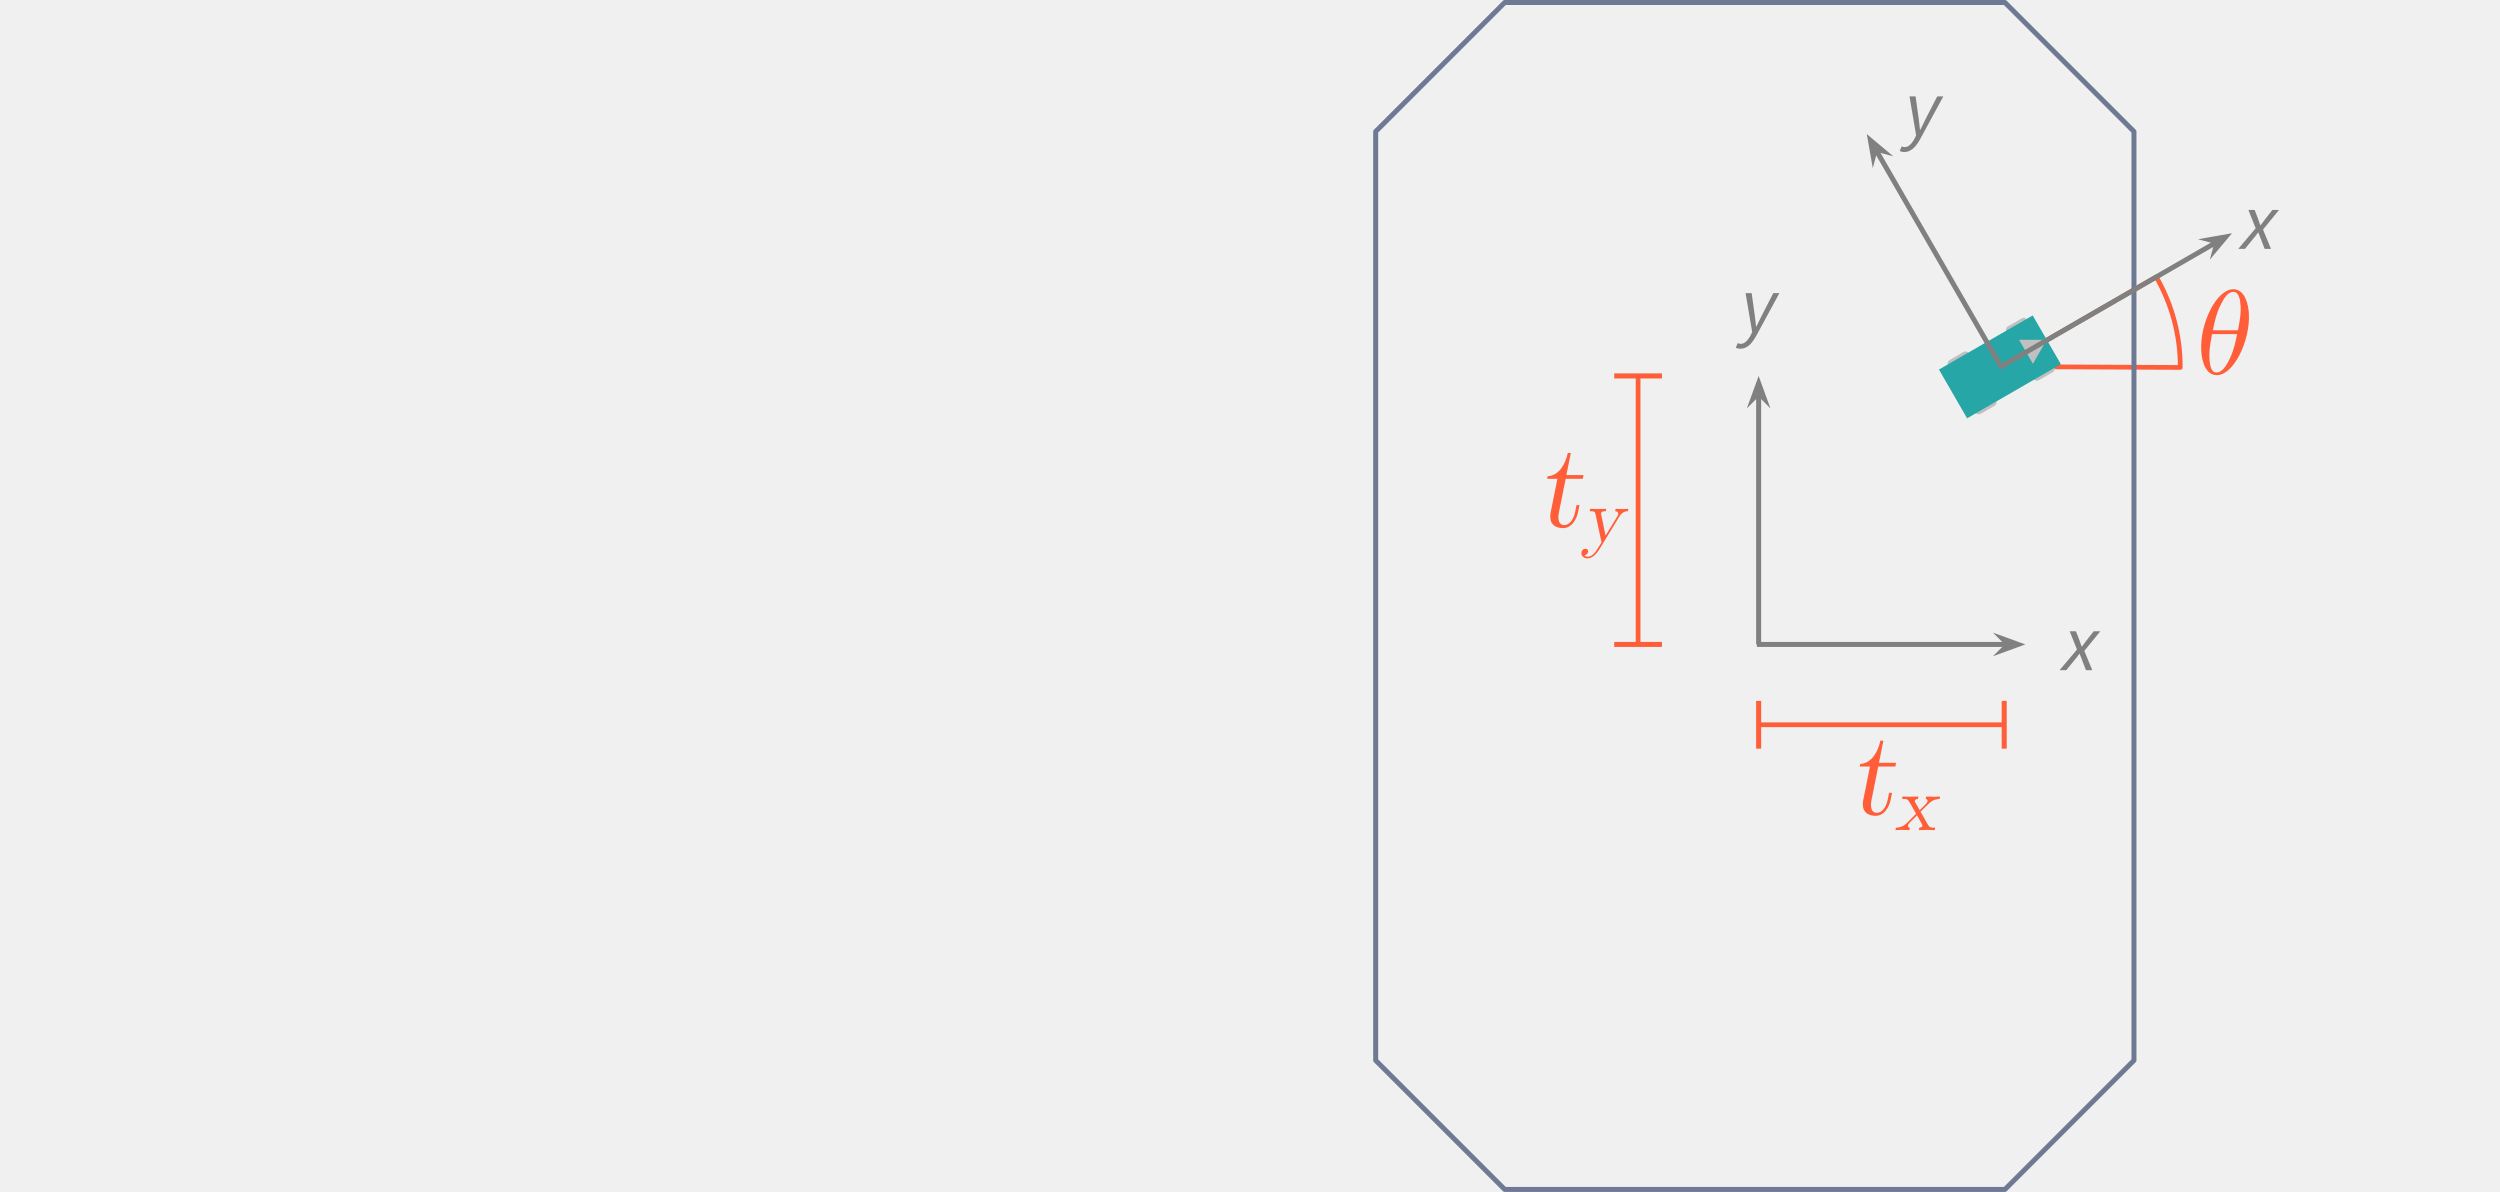
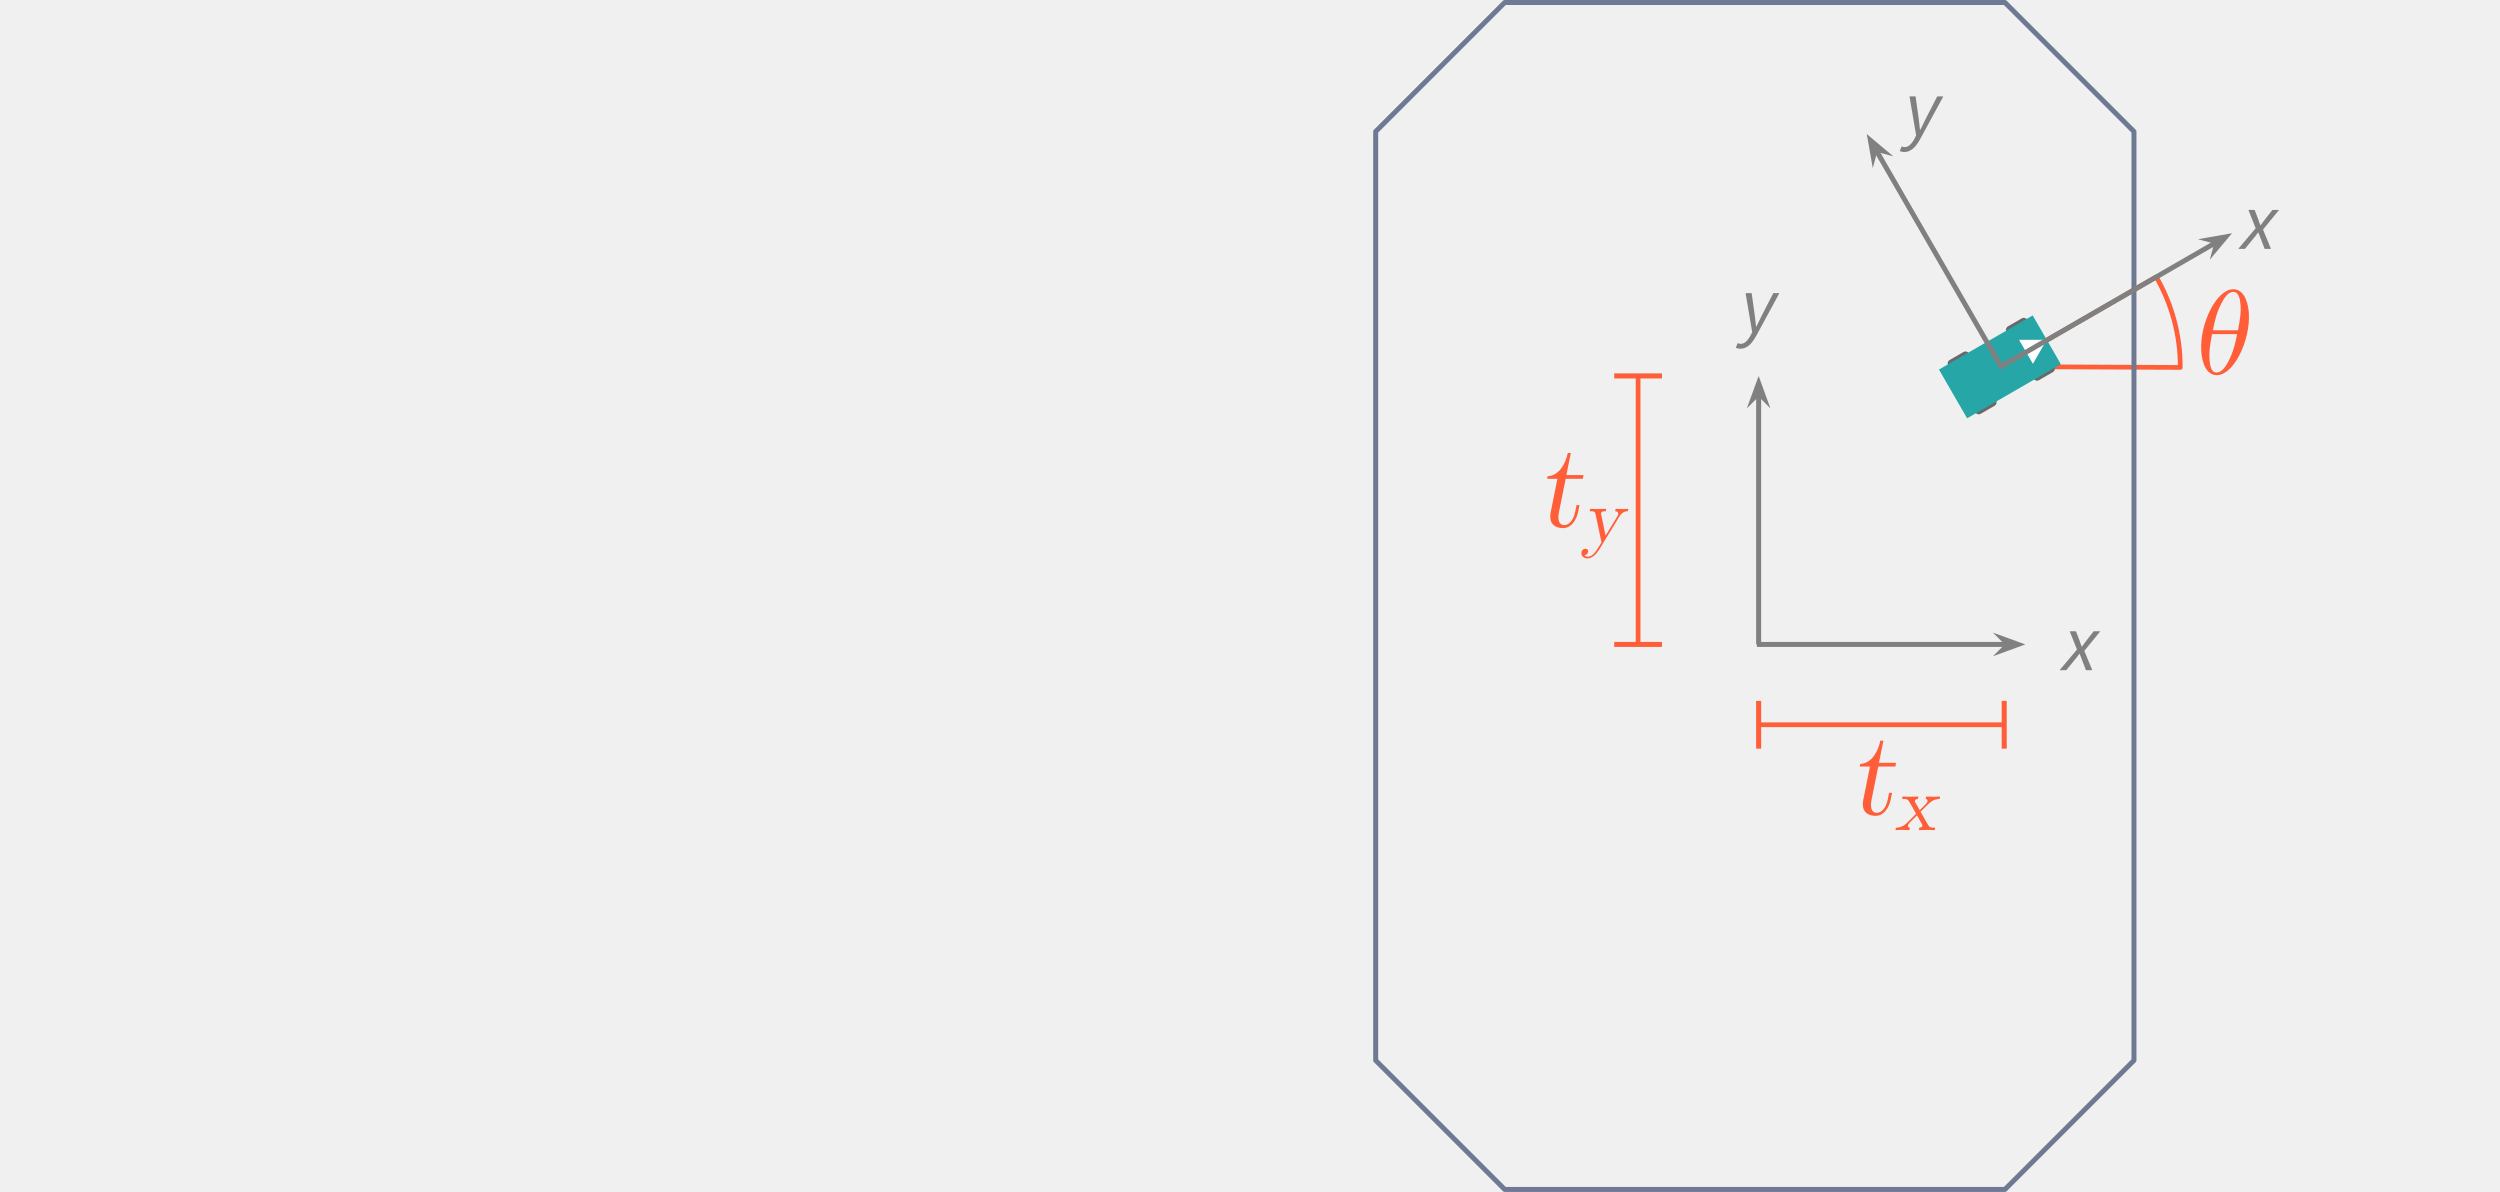
<svg xmlns="http://www.w3.org/2000/svg" version="1.1" viewBox="0 0 500 238.386" stroke-miterlimit="10" id="svg145" width="500" height="238.386" style="fill:none;stroke:none;stroke-linecap:square;stroke-miterlimit:10">
  <defs id="defs149">
    <marker orient="auto" refY="0" refX="0" id="marker1589" style="overflow:visible">
      <path id="path1587" d="M 0,5.65 V -5.65" style="fill:none;fill-opacity:0.75;fill-rule:evenodd;stroke:#ff5e38;stroke-width:1pt;stroke-opacity:1" transform="scale(0.8)" />
    </marker>
    <marker orient="auto" refY="0" refX="0" id="marker1585" style="overflow:visible">
      <path id="path1583" d="M 0,5.65 V -5.65" style="fill:none;fill-opacity:0.75;fill-rule:evenodd;stroke:#ff5e38;stroke-width:1pt;stroke-opacity:1" transform="scale(0.8)" />
    </marker>
    <marker style="overflow:visible" id="marker2696" refX="0" refY="0" orient="auto">
      <path transform="scale(0.8)" style="fill:none;fill-opacity:0.75;fill-rule:evenodd;stroke:#ff5e38;stroke-width:1pt;stroke-opacity:1" d="M 0,5.65 V -5.65" id="path2694" />
    </marker>
    <marker style="overflow:visible" id="marker2742" refX="0" refY="0" orient="auto">
      <path transform="scale(0.8)" style="fill:none;fill-opacity:0.75;fill-rule:evenodd;stroke:#ff5e38;stroke-width:1pt;stroke-opacity:1" d="M 0,5.65 V -5.65" id="path2740" />
    </marker>
    <marker style="overflow:visible" id="marker2696-4" refX="0" refY="0" orient="auto">
      <path transform="scale(0.8)" style="fill:none;fill-opacity:0.75;fill-rule:evenodd;stroke:#ff5e38;stroke-width:1pt;stroke-opacity:1" d="M 0,5.65 V -5.65" id="path2694-0" />
    </marker>
    <marker style="overflow:visible" id="marker2742-9" refX="0" refY="0" orient="auto">
      <path transform="scale(0.8)" style="fill:none;fill-opacity:0.75;fill-rule:evenodd;stroke:#ff5e38;stroke-width:1pt;stroke-opacity:1" d="M 0,5.65 V -5.65" id="path2740-1" />
    </marker>
  </defs>
  <clipPath id="g8bbd3ddbe2_1_101.0">
    <path d="M 0,0 H 960 V 540 H 0 Z" id="path2" style="clip-rule:nonzero" />
  </clipPath>
  <path style="opacity:1;vector-effect:none;fill:none;fill-opacity:1;stroke:#ff5e38;stroke-width:0.945;stroke-linecap:butt;stroke-linejoin:round;stroke-miterlimit:4;stroke-dasharray:none;stroke-dashoffset:0;stroke-opacity:1" id="path1666" d="m 431.242,55.386 a 35.845,35.845 0 0 1 4.809,18.104 l -35.845,-0.17 z" />
  <path style="fill:#000000;fill-opacity:0;fill-rule:evenodd" id="path21" d="M 275.139,26.304 300.943,0.5 h 100.046 l 25.804,25.804 v 185.778 l -25.804,25.804 H 300.943 l -25.804,-25.804 z" />
  <path style="fill:none;fill-opacity:1;fill-rule:evenodd;stroke:#6e7a94;stroke-width:1;stroke-linecap:butt;stroke-linejoin:round" id="path23" d="M 275.139,26.304 300.943,0.5 h 100.046 l 25.804,25.804 v 185.778 l -25.804,25.804 H 300.943 l -25.804,-25.804 z" />
  <path style="fill:#000000;fill-opacity:0;fill-rule:evenodd" id="path33" d="m 351.378,128.887 h 53.701" />
  <path style="fill:#000000;fill-opacity:0;fill-rule:evenodd" id="path39" d="M 351.73,128.887 V 75.187" />
  <g id="g866">
    <path d="m 351.378,128.887 h 50.274" id="path35" style="opacity:1;vector-effect:none;fill:#dee3ec;fill-opacity:1;fill-rule:evenodd;stroke:#808080;stroke-width:1;stroke-linecap:butt;stroke-linejoin:miter;stroke-miterlimit:10;stroke-dasharray:none;stroke-dashoffset:0;stroke-opacity:1" />
    <path d="m 401.652,128.887 -1.125,1.125 3.09,-1.125 -3.09,-1.125 z" id="path37" style="opacity:1;vector-effect:none;fill:#dee3ec;fill-opacity:1;fill-rule:evenodd;stroke:#808080;stroke-width:1;stroke-linecap:butt;stroke-linejoin:miter;stroke-miterlimit:10;stroke-dasharray:none;stroke-dashoffset:0;stroke-opacity:1" />
    <path d="M 351.73,128.887 V 78.614" id="path41" style="opacity:1;vector-effect:none;fill:#dee3ec;fill-opacity:1;fill-rule:evenodd;stroke:#808080;stroke-width:1;stroke-linecap:butt;stroke-linejoin:miter;stroke-miterlimit:10;stroke-dasharray:none;stroke-dashoffset:0;stroke-opacity:1" />
    <path d="m 351.73,78.614 1.125,1.125 -1.125,-3.09 -1.125,3.09 z" id="path43" style="opacity:1;vector-effect:none;fill:#dee3ec;fill-opacity:1;fill-rule:evenodd;stroke:#808080;stroke-width:1;stroke-linecap:butt;stroke-linejoin:miter;stroke-miterlimit:10;stroke-dasharray:none;stroke-dashoffset:0;stroke-opacity:1" />
  </g>
  <path style="fill:#000000;fill-opacity:0;fill-rule:evenodd" id="path57" d="m 389.197,109.676 h 53.701 v 38.425 h -53.701 z" />
  <path style="opacity:1;vector-effect:none;fill:#808080;fill-opacity:1;fill-rule:nonzero;stroke:none;stroke-width:1;stroke-linecap:butt;stroke-linejoin:miter;stroke-miterlimit:10;stroke-dasharray:none;stroke-dashoffset:0;stroke-opacity:1" id="path59" d="m 411.912,134.036 3.484,-4.125 -1.453,-3.656 h 1.25 l 0.672,1.734 q 0.125,0.344 0.219,0.656 0.109,0.312 0.25,0.656 h 0.062 q 0.234,-0.328 0.484,-0.656 0.266,-0.328 0.5,-0.656 l 1.359,-1.734 h 1.328 l -3.203,3.922 1.594,3.859 h -1.266 l -0.703,-1.828 q -0.125,-0.344 -0.266,-0.703 -0.141,-0.359 -0.297,-0.734 h -0.062 q -0.266,0.375 -0.531,0.719 -0.266,0.344 -0.578,0.703 l -1.5,1.844 z" />
  <path style="fill:#000000;fill-opacity:0;fill-rule:evenodd" id="path61" d="m 324.879,42.049 h 53.701 v 38.425 h -53.701 z" />
  <path style="opacity:1;vector-effect:none;fill:#808080;fill-opacity:1;fill-rule:nonzero;stroke:none;stroke-width:1;stroke-linecap:butt;stroke-linejoin:miter;stroke-miterlimit:10;stroke-dasharray:none;stroke-dashoffset:0;stroke-opacity:1" id="path63" d="m 348.052,69.752 q -0.172,0 -0.422,-0.047 -0.25,-0.047 -0.469,-0.172 l 0.391,-0.922 q 0.297,0.156 0.578,0.156 0.594,0 1.109,-0.484 0.516,-0.484 0.922,-1.297 l 0.281,-0.562 -1.328,-7.797 h 1.219 l 0.609,4.375 q 0.078,0.531 0.141,1.156 0.078,0.609 0.125,1.156 h 0.062 q 0.266,-0.547 0.562,-1.141 0.297,-0.609 0.578,-1.172 l 2.25,-4.375 h 1.219 l -4.578,8.438 q -0.312,0.578 -0.656,1.062 -0.328,0.484 -0.719,0.844 -0.391,0.359 -0.859,0.562 -0.453,0.219 -1.016,0.219 z" />
  <g id="g883" transform="translate(28.85246,27.21311)">
-     <path d="m 367.291,55.546 v 0 c -0.383,0.221 -0.873,0.09 -1.094,-0.293 l -5.41,-9.374 c -0.106,-0.184 -0.135,-0.402 -0.08,-0.608 0.055,-0.205 0.189,-0.38 0.373,-0.486 l 2.773,-1.601 c 0.383,-0.221 0.873,-0.09 1.093,0.293 l 5.41,9.374 v 0 c 0.221,0.383 0.09,0.873 -0.293,1.094 z" id="path79" style="opacity:1;vector-effect:none;fill:#c0c0c0;fill-opacity:1;fill-rule:evenodd;stroke:none;stroke-width:1;stroke-linecap:butt;stroke-linejoin:miter;stroke-miterlimit:10;stroke-dasharray:none;stroke-dashoffset:0;stroke-opacity:1" />
-     <path d="m 378.947,48.817 v 0 c -0.383,0.221 -0.872,0.09 -1.094,-0.293 l -5.41,-9.374 c -0.106,-0.184 -0.135,-0.402 -0.08,-0.608 0.055,-0.205 0.189,-0.38 0.373,-0.486 l 2.773,-1.601 c 0.383,-0.221 0.873,-0.09 1.093,0.293 l 5.41,9.374 v 0 c 0.221,0.383 0.09,0.873 -0.293,1.094 z" id="path81" style="opacity:1;vector-effect:none;fill:#c0c0c0;fill-opacity:1;fill-rule:evenodd;stroke:none;stroke-width:1;stroke-linecap:butt;stroke-linejoin:miter;stroke-miterlimit:10;stroke-dasharray:none;stroke-dashoffset:0;stroke-opacity:1" />
+     <path d="m 367.291,55.546 v 0 c -0.383,0.221 -0.873,0.09 -1.094,-0.293 l -5.41,-9.374 c -0.106,-0.184 -0.135,-0.402 -0.08,-0.608 0.055,-0.205 0.189,-0.38 0.373,-0.486 l 2.773,-1.601 c 0.383,-0.221 0.873,-0.09 1.093,0.293 l 5.41,9.374 v 0 c 0.221,0.383 0.09,0.873 -0.293,1.094 z" id="path79" style="opacity:1;vector-effect:none;fill:#696969;fill-opacity:1;fill-rule:evenodd;stroke:none;stroke-width:1;stroke-linecap:butt;stroke-linejoin:miter;stroke-miterlimit:10;stroke-dasharray:none;stroke-dashoffset:0;stroke-opacity:1" />
+     <path d="m 378.947,48.817 v 0 c -0.383,0.221 -0.872,0.09 -1.094,-0.293 l -5.41,-9.374 c -0.106,-0.184 -0.135,-0.402 -0.08,-0.608 0.055,-0.205 0.189,-0.38 0.373,-0.486 l 2.773,-1.601 c 0.383,-0.221 0.873,-0.09 1.093,0.293 l 5.41,9.374 v 0 c 0.221,0.383 0.09,0.873 -0.293,1.094 z" id="path81" style="opacity:1;vector-effect:none;fill:#696969;fill-opacity:1;fill-rule:evenodd;stroke:none;stroke-width:1;stroke-linecap:butt;stroke-linejoin:miter;stroke-miterlimit:10;stroke-dasharray:none;stroke-dashoffset:0;stroke-opacity:1" />
    <path d="m 364.568,56.448 -5.629,-9.752 18.748,-10.824 5.629,9.752 z" id="path83" style="fill:#26a6a6;fill-rule:evenodd" />
-     <path d="m 377.729,45.548 2.773,-4.805 -5.547,-10e-4 z" id="path85" style="opacity:1;vector-effect:none;fill:#c0c0c0;fill-opacity:1;fill-rule:evenodd;stroke:none;stroke-width:1;stroke-linecap:butt;stroke-linejoin:miter;stroke-miterlimit:10;stroke-dasharray:none;stroke-dashoffset:0;stroke-opacity:1" />
+     <path d="m 377.729,45.548 2.773,-4.805 -5.547,-10e-4 z" id="path85" style="opacity:1;vector-effect:none;fill:#ffffff;fill-opacity:1;fill-rule:evenodd;stroke:none;stroke-width:1;stroke-linecap:butt;stroke-linejoin:miter;stroke-miterlimit:10;stroke-dasharray:none;stroke-dashoffset:0;stroke-opacity:1" />
    <path d="m 373.252,45.265 9.953,-17.26" id="path87" style="fill:#000000;fill-opacity:0;fill-rule:evenodd" />
  </g>
  <path style="fill:none;stroke:#ff5e38;stroke-width:0.945;stroke-linecap:butt;stroke-linejoin:miter;stroke-miterlimit:4;stroke-dasharray:none;stroke-opacity:1;marker-start:url(#marker2696-4);marker-end:url(#marker2742-9)" d="M 327.619,128.887 V 75.187" id="path2692" />
  <path id="path1581" d="m 351.73,144.953 49.111,0" style="fill:none;stroke:#ff5e38;stroke-width:0.945;stroke-linecap:butt;stroke-linejoin:miter;stroke-miterlimit:4;stroke-dasharray:none;stroke-opacity:1;marker-start:url(#marker1585);marker-end:url(#marker1589)" />
  <g id="g896" transform="translate(81.96721,7.540984)">
    <g transform="rotate(-30,217.2226,159.83)" id="g876">
      <path d="m 351.378,128.887 h 50.274" id="path868" style="opacity:1;vector-effect:none;fill:#dee3ec;fill-opacity:1;fill-rule:evenodd;stroke:#808080;stroke-width:1;stroke-linecap:butt;stroke-linejoin:miter;stroke-miterlimit:10;stroke-dasharray:none;stroke-dashoffset:0;stroke-opacity:1" />
      <path d="m 401.652,128.887 -1.125,1.125 3.09,-1.125 -3.09,-1.125 z" id="path870" style="opacity:1;vector-effect:none;fill:#dee3ec;fill-opacity:1;fill-rule:evenodd;stroke:#808080;stroke-width:1;stroke-linecap:butt;stroke-linejoin:miter;stroke-miterlimit:10;stroke-dasharray:none;stroke-dashoffset:0;stroke-opacity:1" />
      <path d="M 351.73,128.887 V 78.614" id="path872" style="opacity:1;vector-effect:none;fill:#dee3ec;fill-opacity:1;fill-rule:evenodd;stroke:#808080;stroke-width:1;stroke-linecap:butt;stroke-linejoin:miter;stroke-miterlimit:10;stroke-dasharray:none;stroke-dashoffset:0;stroke-opacity:1" />
      <path d="m 351.73,78.614 1.125,1.125 -1.125,-3.09 -1.125,3.09 z" id="path874" style="opacity:1;vector-effect:none;fill:#dee3ec;fill-opacity:1;fill-rule:evenodd;stroke:#808080;stroke-width:1;stroke-linecap:butt;stroke-linejoin:miter;stroke-miterlimit:10;stroke-dasharray:none;stroke-dashoffset:0;stroke-opacity:1" />
    </g>
    <path style="opacity:1;vector-effect:none;fill:#808080;fill-opacity:1;fill-rule:nonzero;stroke:none;stroke-width:1;stroke-linecap:butt;stroke-linejoin:miter;stroke-miterlimit:10;stroke-dasharray:none;stroke-dashoffset:0;stroke-opacity:1" id="path885" d="m 298.871,22.867 q -0.172,0 -0.422,-0.047 -0.25,-0.047 -0.469,-0.172 l 0.391,-0.922 q 0.297,0.156 0.578,0.156 0.594,0 1.109,-0.484 0.516,-0.484 0.922,-1.297 l 0.281,-0.562 -1.328,-7.797 h 1.219 l 0.609,4.375 q 0.078,0.531 0.141,1.156 0.078,0.609 0.125,1.156 h 0.062 q 0.266,-0.547 0.562,-1.141 0.297,-0.609 0.578,-1.172 l 2.25,-4.375 h 1.219 l -4.578,8.438 q -0.312,0.578 -0.656,1.062 -0.328,0.484 -0.719,0.844 -0.391,0.359 -0.859,0.562 -0.453,0.219 -1.016,0.219 z" />
    <path style="opacity:1;vector-effect:none;fill:#808080;fill-opacity:1;fill-rule:nonzero;stroke:none;stroke-width:1;stroke-linecap:butt;stroke-linejoin:miter;stroke-miterlimit:10;stroke-dasharray:none;stroke-dashoffset:0;stroke-opacity:1" id="path887" d="m 365.682,42.233 3.484,-4.125 -1.453,-3.656 h 1.25 l 0.672,1.734 q 0.125,0.344 0.219,0.656 0.109,0.312 0.25,0.656 h 0.062 q 0.234,-0.328 0.484,-0.656 0.266,-0.328 0.5,-0.656 l 1.359,-1.734 h 1.328 l -3.203,3.922 1.594,3.859 h -1.266 l -0.703,-1.828 q -0.125,-0.344 -0.266,-0.703 -0.141,-0.359 -0.297,-0.734 h -0.062 q -0.266,0.375 -0.531,0.719 -0.266,0.344 -0.578,0.703 l -1.5,1.844 z" />
  </g>
  <text id="text5702" y="105.36" x="307.059" style="font-style:normal;font-variant:normal;font-weight:normal;font-stretch:normal;font-size:24px;line-height:1.25;font-family:'Latin Modern Math';-inkscape-font-specification:'Latin Modern Math, Normal';font-variant-ligatures:normal;font-variant-caps:normal;font-variant-numeric:normal;font-feature-settings:normal;text-align:start;letter-spacing:0px;word-spacing:0px;writing-mode:lr-tb;text-anchor:start;fill:#ff5e38;fill-opacity:1;stroke:none;stroke-width:1" xml:space="preserve">
    <tspan style="font-style:italic;font-variant:normal;font-weight:normal;font-stretch:normal;font-size:24px;font-family:'Latin Modern Math';-inkscape-font-specification:'Latin Modern Math, Normal';font-variant-ligatures:normal;font-variant-caps:normal;font-variant-numeric:normal;font-feature-settings:normal;text-align:start;writing-mode:lr-tb;text-anchor:start;fill:#ff5e38;fill-opacity:1;stroke-width:1" y="105.36" x="307.059" id="tspan5700">t<tspan style="font-size:65%;baseline-shift:sub" id="tspan1684">y</tspan>
    </tspan>
  </text>
  <text xml:space="preserve" style="font-style:normal;font-variant:normal;font-weight:normal;font-stretch:normal;font-size:24px;line-height:1.25;font-family:'Latin Modern Math';-inkscape-font-specification:'Latin Modern Math, Normal';font-variant-ligatures:normal;font-variant-caps:normal;font-variant-numeric:normal;font-feature-settings:normal;text-align:start;letter-spacing:0px;word-spacing:0px;writing-mode:lr-tb;text-anchor:start;fill:#ff5e38;fill-opacity:1;stroke:none;stroke-width:1" x="369.569" y="162.902" id="text5698">
    <tspan id="tspan5696" x="369.569" y="162.902" style="font-style:italic;font-variant:normal;font-weight:normal;font-stretch:normal;font-size:24px;font-family:'Latin Modern Math';-inkscape-font-specification:'Latin Modern Math, Normal';font-variant-ligatures:normal;font-variant-caps:normal;font-variant-numeric:normal;font-feature-settings:normal;text-align:start;writing-mode:lr-tb;text-anchor:start;fill:#ff5e38;fill-opacity:1;stroke-width:1">t<tspan style="font-size:65%;baseline-shift:sub" id="tspan1682">x</tspan>
    </tspan>
  </text>
  <text xml:space="preserve" style="font-style:normal;font-variant:normal;font-weight:normal;font-stretch:normal;font-size:24px;line-height:1.25;font-family:'Latin Modern Math';-inkscape-font-specification:'Latin Modern Math, Normal';font-variant-ligatures:normal;font-variant-caps:normal;font-variant-numeric:normal;font-feature-settings:normal;text-align:start;letter-spacing:0px;word-spacing:0px;writing-mode:lr-tb;text-anchor:start;fill:#ff5e38;fill-opacity:1;stroke:none;stroke-width:1" x="437.486" y="74.768" id="text1778">
    <tspan id="tspan1776" x="437.486" y="74.768" style="font-style:italic;font-variant:normal;font-weight:normal;font-stretch:normal;font-size:24px;font-family:'Latin Modern Math';-inkscape-font-specification:'Latin Modern Math, Normal';font-variant-ligatures:normal;font-variant-caps:normal;font-variant-numeric:normal;font-feature-settings:normal;text-align:start;writing-mode:lr-tb;text-anchor:start;fill:#ff5e38;fill-opacity:1;stroke-width:1">θ</tspan>
  </text>
</svg>
